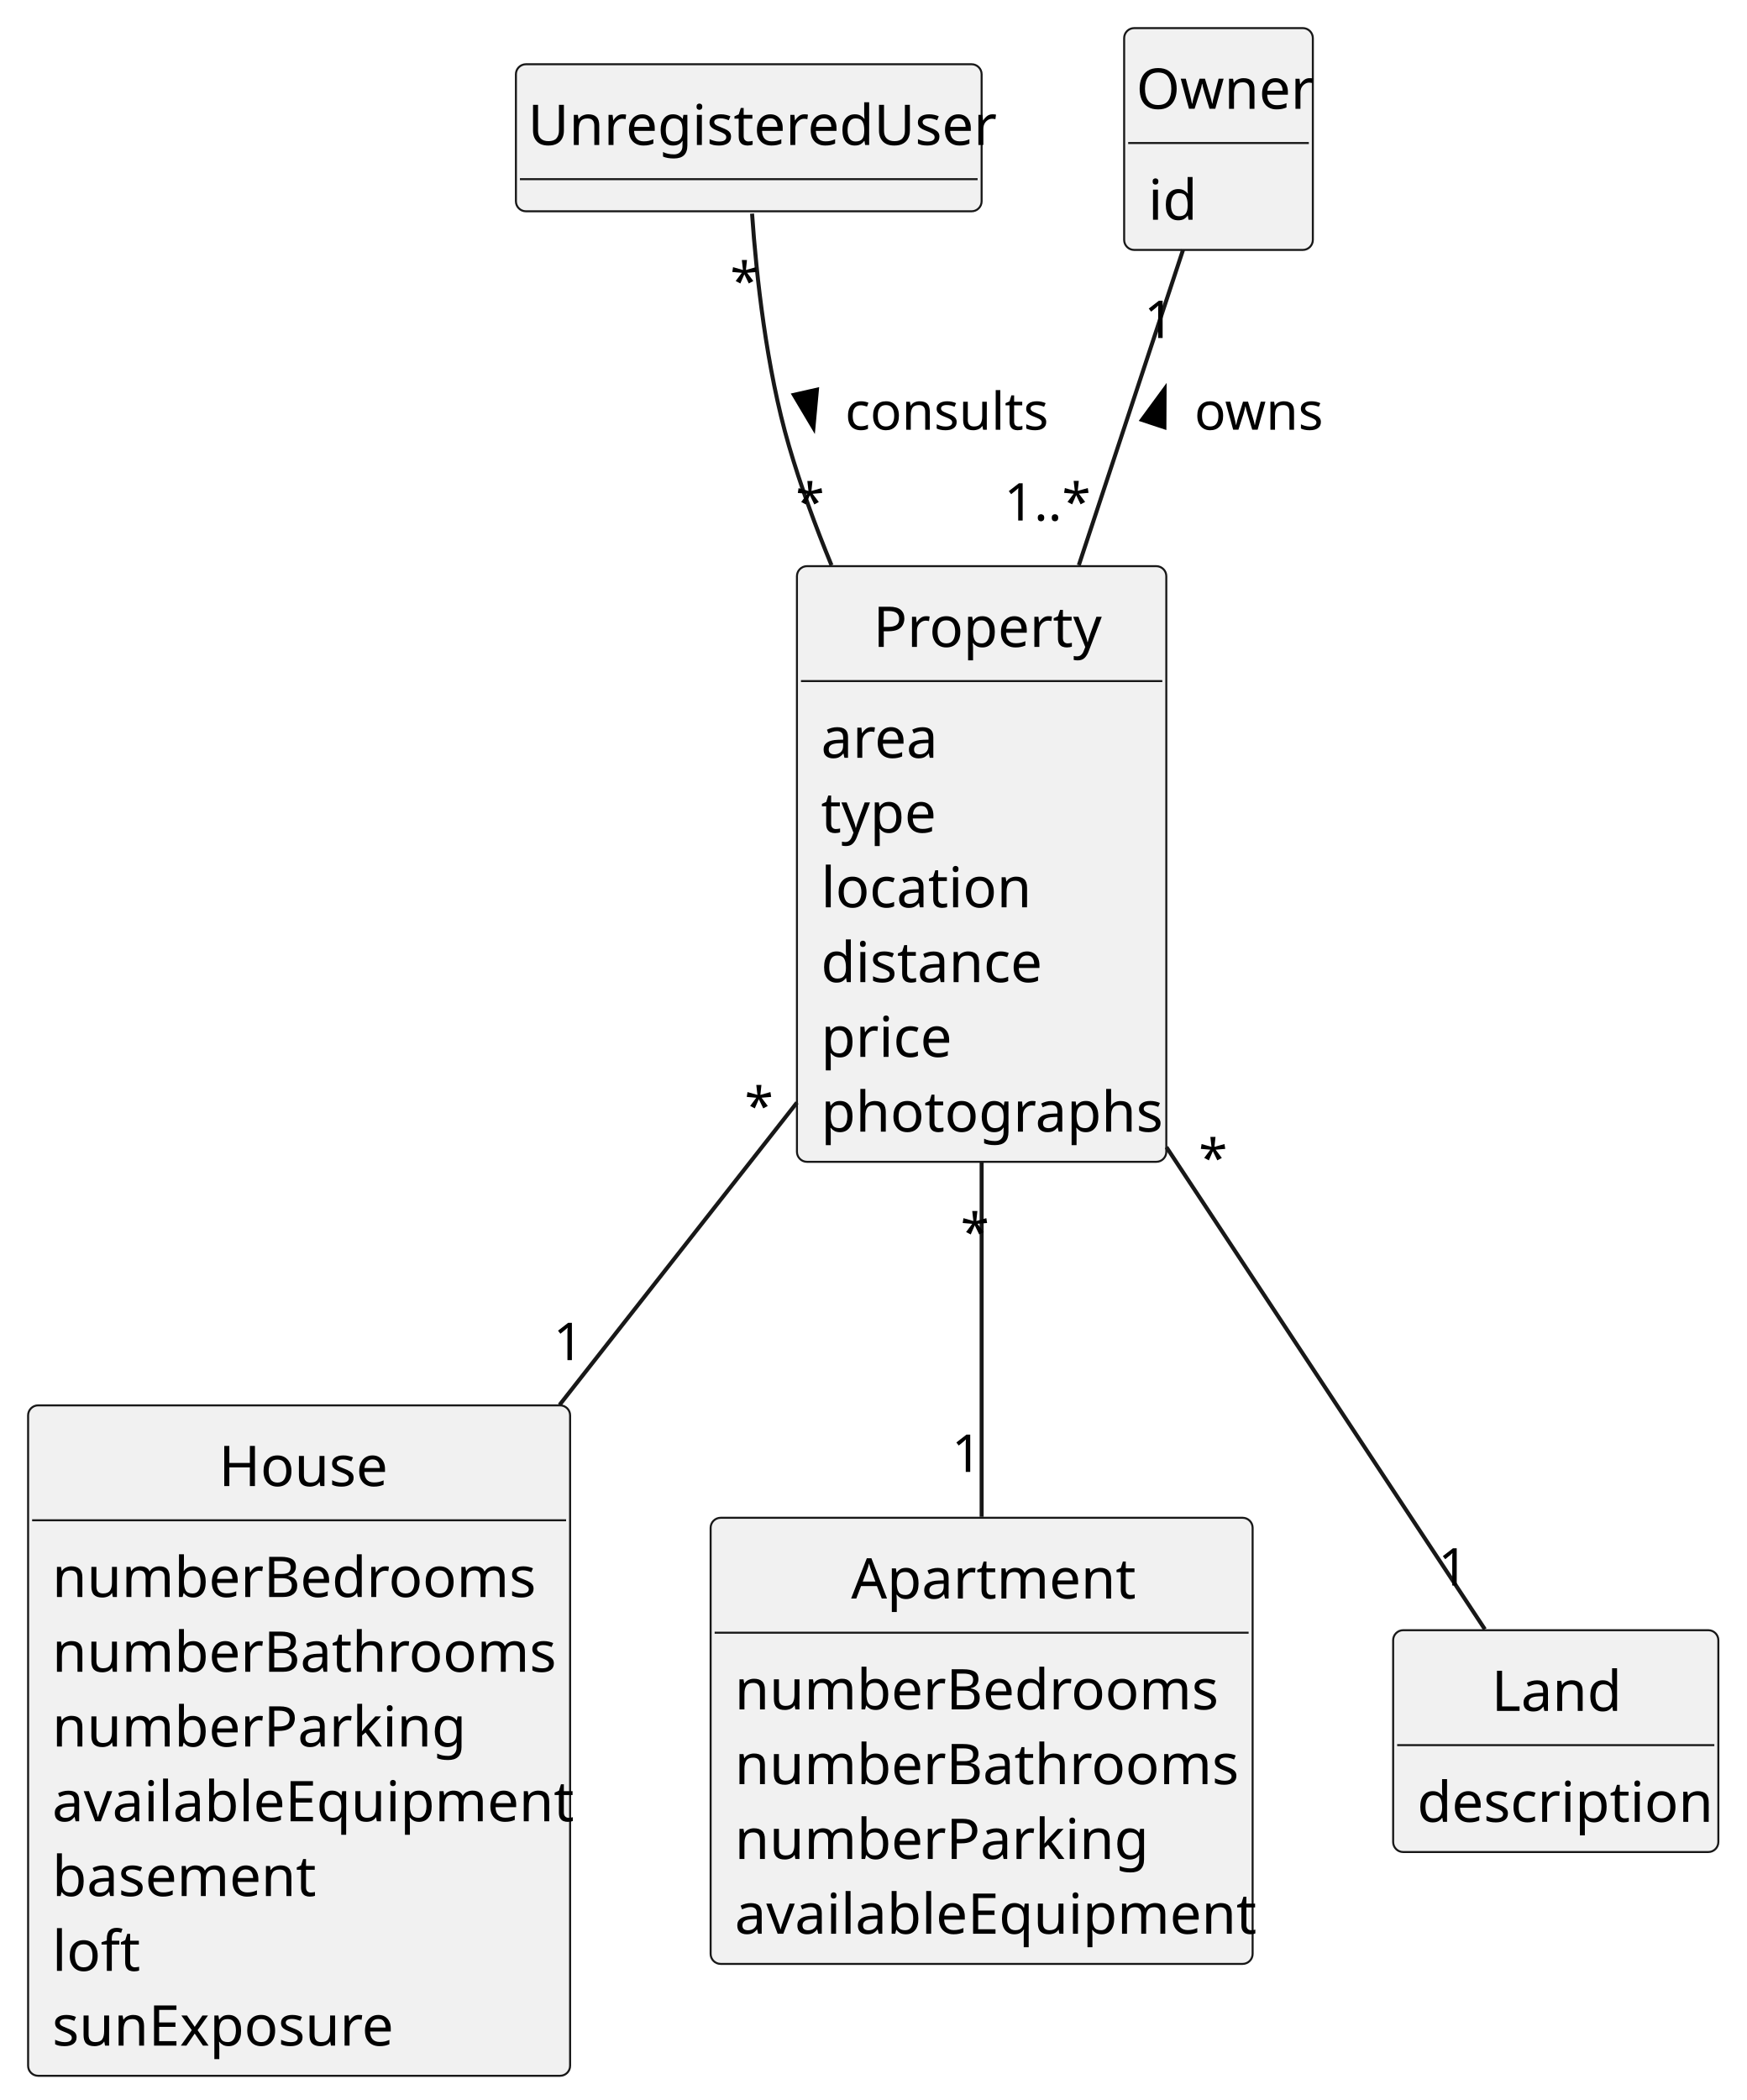
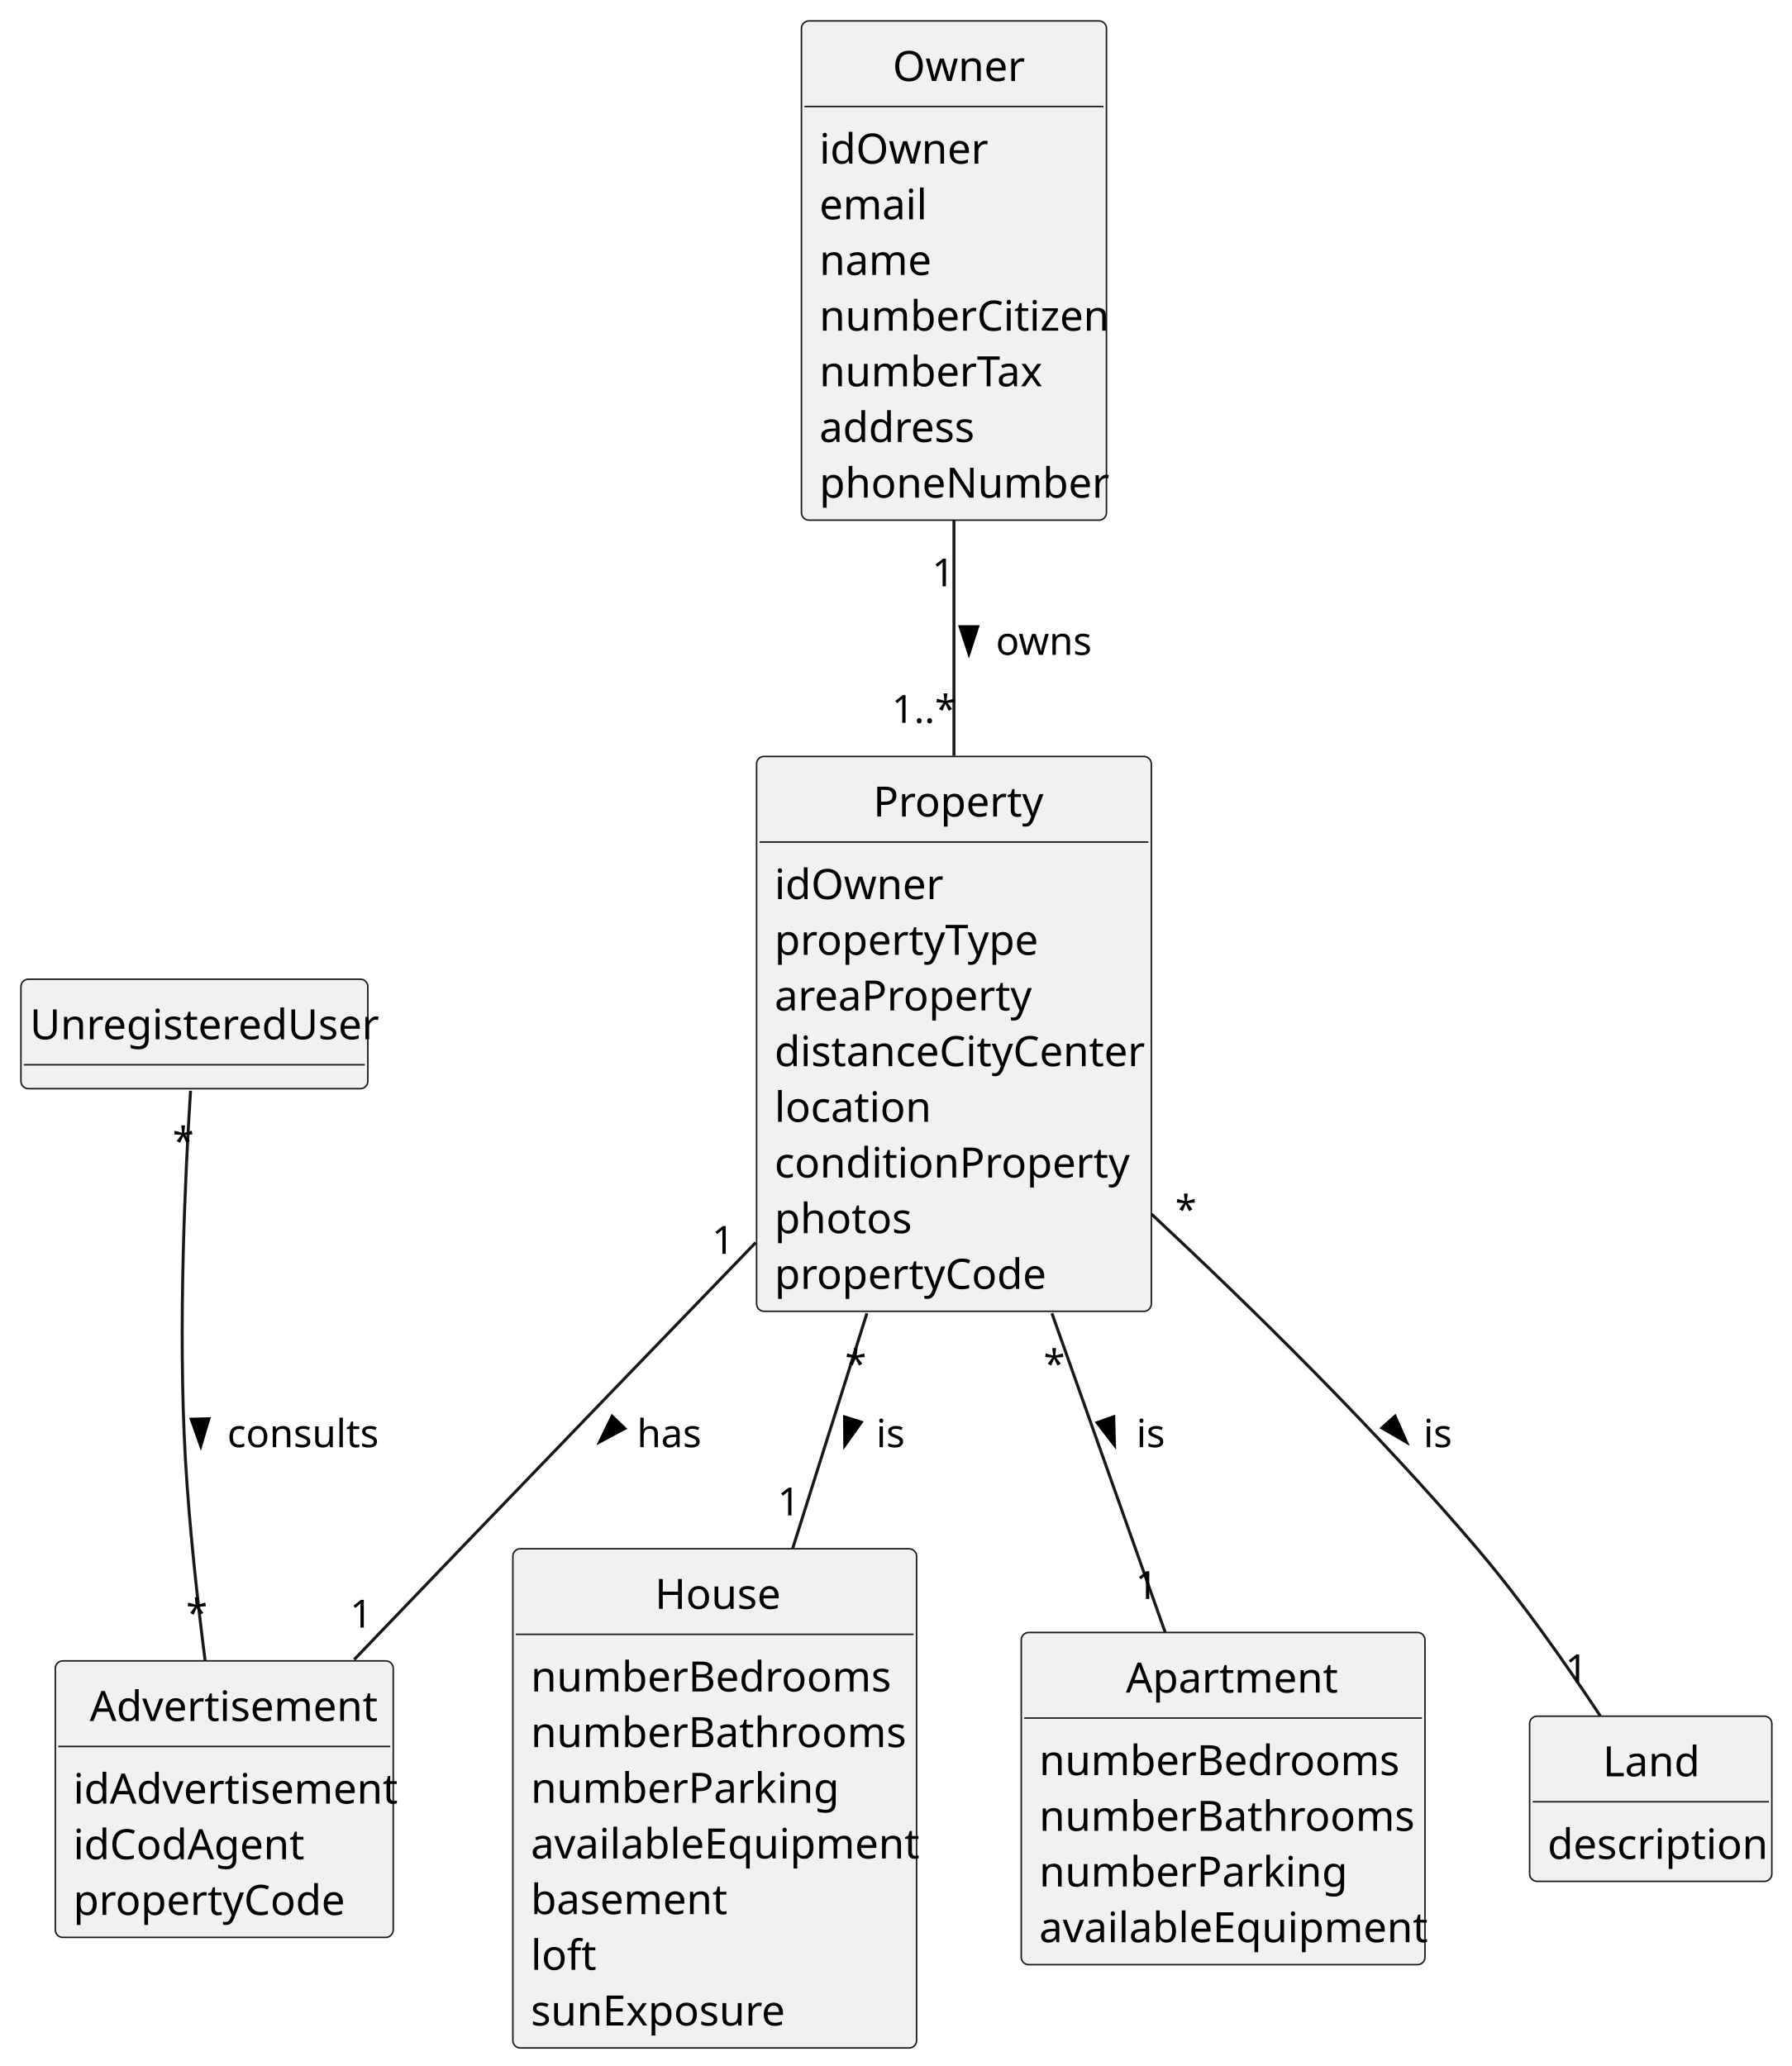
- <svg xmlns="http://www.w3.org/2000/svg" contentStyleType="text/css" height="523px" preserveAspectRatio="none" style="width:435px;height:523px;background:#FFFFFF;" version="1.1" viewBox="0 0 435 523" width="435px" zoomAndPan="magnify">
+ <svg xmlns="http://www.w3.org/2000/svg" contentStyleType="text/css" height="691px" preserveAspectRatio="none" style="width:599px;height:691px;background:#FFFFFF;" version="1.1" viewBox="0 0 599 691" width="599px" zoomAndPan="magnify">
  <defs />
  <g>
    <g id="elem_Property">
-       <rect codeLine="13" fill="#F1F1F1" height="148.348" id="Property" rx="2.5" ry="2.5" style="stroke:#181818;stroke-width:0.5;" width="92" x="198.5" y="141" />
-       <text fill="#000000" font-family="sans-serif" font-size="14" lengthAdjust="spacing" textLength="54" x="217.5" y="161.107">Property</text>
-       <line style="stroke:#181818;stroke-width:0.5;" x1="199.5" x2="289.5" y1="169.621" y2="169.621" />
-       <text fill="#000000" font-family="sans-serif" font-size="14" lengthAdjust="spacing" textLength="29" x="204.5" y="188.728">area</text>
-       <text fill="#000000" font-family="sans-serif" font-size="14" lengthAdjust="spacing" textLength="27" x="204.5" y="207.35">type</text>
-       <text fill="#000000" font-family="sans-serif" font-size="14" lengthAdjust="spacing" textLength="49" x="204.5" y="225.971">location</text>
-       <text fill="#000000" font-family="sans-serif" font-size="14" lengthAdjust="spacing" textLength="53" x="204.5" y="244.592">distance</text>
-       <text fill="#000000" font-family="sans-serif" font-size="14" lengthAdjust="spacing" textLength="31" x="204.5" y="263.213">price</text>
-       <text fill="#000000" font-family="sans-serif" font-size="14" lengthAdjust="spacing" textLength="80" x="204.5" y="281.834">photographs</text>
+       <rect codeLine="13" fill="#F1F1F1" height="185.59" id="Property" rx="2.5" ry="2.5" style="stroke:#181818;stroke-width:0.5;" width="132" x="253" y="253" />
+       <text fill="#000000" font-family="sans-serif" font-size="14" lengthAdjust="spacing" textLength="54" x="292" y="273.107">Property</text>
+       <line style="stroke:#181818;stroke-width:0.5;" x1="254" x2="384" y1="281.621" y2="281.621" />
+       <text fill="#000000" font-family="sans-serif" font-size="14" lengthAdjust="spacing" textLength="52" x="259" y="300.728">idOwner</text>
+       <text fill="#000000" font-family="sans-serif" font-size="14" lengthAdjust="spacing" textLength="85" x="259" y="319.35">propertyType</text>
+       <text fill="#000000" font-family="sans-serif" font-size="14" lengthAdjust="spacing" textLength="83" x="259" y="337.971">areaProperty</text>
+       <text fill="#000000" font-family="sans-serif" font-size="14" lengthAdjust="spacing" textLength="120" x="259" y="356.592">distanceCityCenter</text>
+       <text fill="#000000" font-family="sans-serif" font-size="14" lengthAdjust="spacing" textLength="49" x="259" y="375.213">location</text>
+       <text fill="#000000" font-family="sans-serif" font-size="14" lengthAdjust="spacing" textLength="111" x="259" y="393.834">conditionProperty</text>
+       <text fill="#000000" font-family="sans-serif" font-size="14" lengthAdjust="spacing" textLength="43" x="259" y="412.455">photos</text>
+       <text fill="#000000" font-family="sans-serif" font-size="14" lengthAdjust="spacing" textLength="87" x="259" y="431.076">propertyCode</text>
    </g>
    <g id="elem_UnregisteredUser">
-       <rect codeLine="22" fill="#F1F1F1" height="36.621" id="UnregisteredUser" rx="2.5" ry="2.5" style="stroke:#181818;stroke-width:0.5;" width="116" x="128.5" y="16" />
-       <text fill="#000000" font-family="sans-serif" font-size="14" lengthAdjust="spacing" textLength="110" x="131.5" y="36.107">UnregisteredUser</text>
-       <line style="stroke:#181818;stroke-width:0.5;" x1="129.5" x2="243.5" y1="44.621" y2="44.621" />
+       <rect codeLine="24" fill="#F1F1F1" height="36.621" id="UnregisteredUser" rx="2.5" ry="2.5" style="stroke:#181818;stroke-width:0.5;" width="116" x="7" y="327.5" />
+       <text fill="#000000" font-family="sans-serif" font-size="14" lengthAdjust="spacing" textLength="110" x="10" y="347.607">UnregisteredUser</text>
+       <line style="stroke:#181818;stroke-width:0.5;" x1="8" x2="122" y1="356.121" y2="356.121" />
    </g>
    <g id="elem_Owner">
-       <rect codeLine="24" fill="#F1F1F1" height="55.242" id="Owner" rx="2.5" ry="2.5" style="stroke:#181818;stroke-width:0.5;" width="47" x="280" y="7" />
-       <text fill="#000000" font-family="sans-serif" font-size="14" lengthAdjust="spacing" textLength="41" x="283" y="27.107">Owner</text>
-       <line style="stroke:#181818;stroke-width:0.5;" x1="281" x2="326" y1="35.621" y2="35.621" />
-       <text fill="#000000" font-family="sans-serif" font-size="14" lengthAdjust="spacing" textLength="11" x="286" y="54.728">id</text>
+       <rect codeLine="26" fill="#F1F1F1" height="166.969" id="Owner" rx="2.5" ry="2.5" style="stroke:#181818;stroke-width:0.5;" width="102" x="268" y="7" />
+       <text fill="#000000" font-family="sans-serif" font-size="14" lengthAdjust="spacing" textLength="41" x="298.5" y="27.107">Owner</text>
+       <line style="stroke:#181818;stroke-width:0.5;" x1="269" x2="369" y1="35.621" y2="35.621" />
+       <text fill="#000000" font-family="sans-serif" font-size="14" lengthAdjust="spacing" textLength="52" x="274" y="54.728">idOwner</text>
+       <text fill="#000000" font-family="sans-serif" font-size="14" lengthAdjust="spacing" textLength="33" x="274" y="73.35">email</text>
+       <text fill="#000000" font-family="sans-serif" font-size="14" lengthAdjust="spacing" textLength="35" x="274" y="91.971">name</text>
+       <text fill="#000000" font-family="sans-serif" font-size="14" lengthAdjust="spacing" textLength="90" x="274" y="110.592">numberCitizen</text>
+       <text fill="#000000" font-family="sans-serif" font-size="14" lengthAdjust="spacing" textLength="71" x="274" y="129.213">numberTax</text>
+       <text fill="#000000" font-family="sans-serif" font-size="14" lengthAdjust="spacing" textLength="51" x="274" y="147.834">address</text>
+       <text fill="#000000" font-family="sans-serif" font-size="14" lengthAdjust="spacing" textLength="89" x="274" y="166.455">phoneNumber</text>
    </g>
    <g id="elem_House">
-       <rect codeLine="28" fill="#F1F1F1" height="166.969" id="House" rx="2.5" ry="2.5" style="stroke:#181818;stroke-width:0.5;" width="135" x="7" y="350" />
-       <text fill="#000000" font-family="sans-serif" font-size="14" lengthAdjust="spacing" textLength="40" x="54.5" y="370.107">House</text>
-       <line style="stroke:#181818;stroke-width:0.5;" x1="8" x2="141" y1="378.621" y2="378.621" />
-       <text fill="#000000" font-family="sans-serif" font-size="14" lengthAdjust="spacing" textLength="112" x="13" y="397.728">numberBedrooms</text>
-       <text fill="#000000" font-family="sans-serif" font-size="14" lengthAdjust="spacing" textLength="116" x="13" y="416.35">numberBathrooms</text>
-       <text fill="#000000" font-family="sans-serif" font-size="14" lengthAdjust="spacing" textLength="96" x="13" y="434.971">numberParking</text>
-       <text fill="#000000" font-family="sans-serif" font-size="14" lengthAdjust="spacing" textLength="123" x="13" y="453.592">availableEquipment</text>
-       <text fill="#000000" font-family="sans-serif" font-size="14" lengthAdjust="spacing" textLength="62" x="13" y="472.213">basement</text>
-       <text fill="#000000" font-family="sans-serif" font-size="14" lengthAdjust="spacing" textLength="19" x="13" y="490.834">loft</text>
-       <text fill="#000000" font-family="sans-serif" font-size="14" lengthAdjust="spacing" textLength="82" x="13" y="509.455">sunExposure</text>
+       <rect codeLine="37" fill="#F1F1F1" height="166.969" id="House" rx="2.5" ry="2.5" style="stroke:#181818;stroke-width:0.5;" width="135" x="171.5" y="518" />
+       <text fill="#000000" font-family="sans-serif" font-size="14" lengthAdjust="spacing" textLength="40" x="219" y="538.107">House</text>
+       <line style="stroke:#181818;stroke-width:0.5;" x1="172.5" x2="305.5" y1="546.621" y2="546.621" />
+       <text fill="#000000" font-family="sans-serif" font-size="14" lengthAdjust="spacing" textLength="112" x="177.5" y="565.729">numberBedrooms</text>
+       <text fill="#000000" font-family="sans-serif" font-size="14" lengthAdjust="spacing" textLength="116" x="177.5" y="584.35">numberBathrooms</text>
+       <text fill="#000000" font-family="sans-serif" font-size="14" lengthAdjust="spacing" textLength="96" x="177.5" y="602.971">numberParking</text>
+       <text fill="#000000" font-family="sans-serif" font-size="14" lengthAdjust="spacing" textLength="123" x="177.5" y="621.592">availableEquipment</text>
+       <text fill="#000000" font-family="sans-serif" font-size="14" lengthAdjust="spacing" textLength="62" x="177.5" y="640.213">basement</text>
+       <text fill="#000000" font-family="sans-serif" font-size="14" lengthAdjust="spacing" textLength="19" x="177.5" y="658.834">loft</text>
+       <text fill="#000000" font-family="sans-serif" font-size="14" lengthAdjust="spacing" textLength="82" x="177.5" y="677.455">sunExposure</text>
    </g>
    <g id="elem_Apartment">
-       <rect codeLine="38" fill="#F1F1F1" height="111.106" id="Apartment" rx="2.5" ry="2.5" style="stroke:#181818;stroke-width:0.5;" width="135" x="177" y="378" />
-       <text fill="#000000" font-family="sans-serif" font-size="14" lengthAdjust="spacing" textLength="65" x="212" y="398.107">Apartment</text>
-       <line style="stroke:#181818;stroke-width:0.5;" x1="178" x2="311" y1="406.621" y2="406.621" />
-       <text fill="#000000" font-family="sans-serif" font-size="14" lengthAdjust="spacing" textLength="112" x="183" y="425.728">numberBedrooms</text>
-       <text fill="#000000" font-family="sans-serif" font-size="14" lengthAdjust="spacing" textLength="116" x="183" y="444.35">numberBathrooms</text>
-       <text fill="#000000" font-family="sans-serif" font-size="14" lengthAdjust="spacing" textLength="96" x="183" y="462.971">numberParking</text>
-       <text fill="#000000" font-family="sans-serif" font-size="14" lengthAdjust="spacing" textLength="123" x="183" y="481.592">availableEquipment</text>
+       <rect codeLine="47" fill="#F1F1F1" height="111.106" id="Apartment" rx="2.5" ry="2.5" style="stroke:#181818;stroke-width:0.5;" width="135" x="341.5" y="546" />
+       <text fill="#000000" font-family="sans-serif" font-size="14" lengthAdjust="spacing" textLength="65" x="376.5" y="566.107">Apartment</text>
+       <line style="stroke:#181818;stroke-width:0.5;" x1="342.5" x2="475.5" y1="574.621" y2="574.621" />
+       <text fill="#000000" font-family="sans-serif" font-size="14" lengthAdjust="spacing" textLength="112" x="347.5" y="593.729">numberBedrooms</text>
+       <text fill="#000000" font-family="sans-serif" font-size="14" lengthAdjust="spacing" textLength="116" x="347.5" y="612.35">numberBathrooms</text>
+       <text fill="#000000" font-family="sans-serif" font-size="14" lengthAdjust="spacing" textLength="96" x="347.5" y="630.971">numberParking</text>
+       <text fill="#000000" font-family="sans-serif" font-size="14" lengthAdjust="spacing" textLength="123" x="347.5" y="649.592">availableEquipment</text>
    </g>
    <g id="elem_Land">
-       <rect codeLine="45" fill="#F1F1F1" height="55.242" id="Land" rx="2.5" ry="2.5" style="stroke:#181818;stroke-width:0.5;" width="81" x="347" y="406" />
-       <text fill="#000000" font-family="sans-serif" font-size="14" lengthAdjust="spacing" textLength="32" x="371.5" y="426.107">Land</text>
-       <line style="stroke:#181818;stroke-width:0.5;" x1="348" x2="427" y1="434.621" y2="434.621" />
-       <text fill="#000000" font-family="sans-serif" font-size="14" lengthAdjust="spacing" textLength="69" x="353" y="453.728">description</text>
+       <rect codeLine="54" fill="#F1F1F1" height="55.242" id="Land" rx="2.5" ry="2.5" style="stroke:#181818;stroke-width:0.5;" width="81" x="511.5" y="574" />
+       <text fill="#000000" font-family="sans-serif" font-size="14" lengthAdjust="spacing" textLength="32" x="536" y="594.107">Land</text>
+       <line style="stroke:#181818;stroke-width:0.5;" x1="512.5" x2="591.5" y1="602.621" y2="602.621" />
+       <text fill="#000000" font-family="sans-serif" font-size="14" lengthAdjust="spacing" textLength="69" x="517.5" y="621.729">description</text>
    </g>
-     <g id="link_UnregisteredUser_Property">
-       <path codeLine="51" d="M187.32,53.2 C188.4,68.71 190.87,91.71 196.5,111 C199.37,120.85 203.06,130.95 207.11,140.78 " fill="none" id="UnregisteredUser-Property" style="stroke:#181818;stroke-width:1.0;" />
-       <polygon fill="#000000" points="202.602,106.522,203.475,97.052,197.742,98.348,202.602,106.522" style="stroke:#000000;stroke-width:1.0;" />
-       <text fill="#000000" font-family="sans-serif" font-size="13" lengthAdjust="spacing" textLength="49" x="210.5" y="107.028">consults</text>
-       <text fill="#000000" font-family="sans-serif" font-size="13" lengthAdjust="spacing" textLength="5" x="181.869" y="74.628">*</text>
-       <text fill="#000000" font-family="sans-serif" font-size="13" lengthAdjust="spacing" textLength="5" x="198.183" y="129.663">*</text>
+     <g id="elem_Advertisement">
+       <rect codeLine="58" fill="#F1F1F1" height="92.484" id="Advertisement" rx="2.5" ry="2.5" style="stroke:#181818;stroke-width:0.5;" width="113" x="18.5" y="555.5" />
+       <text fill="#000000" font-family="sans-serif" font-size="14" lengthAdjust="spacing" textLength="90" x="30" y="575.607">Advertisement</text>
+       <line style="stroke:#181818;stroke-width:0.5;" x1="19.5" x2="130.5" y1="584.121" y2="584.121" />
+       <text fill="#000000" font-family="sans-serif" font-size="14" lengthAdjust="spacing" textLength="101" x="24.5" y="603.229">idAdvertisement</text>
+       <text fill="#000000" font-family="sans-serif" font-size="14" lengthAdjust="spacing" textLength="74" x="24.5" y="621.85">idCodAgent</text>
+       <text fill="#000000" font-family="sans-serif" font-size="14" lengthAdjust="spacing" textLength="87" x="24.5" y="640.471">propertyCode</text>
+     </g>
+     <g id="link_UnregisteredUser_Advertisement">
+       <path codeLine="66" d="M63.72,364.82 C62.01,391.59 59.45,443.76 62,488 C63.28,510.28 65.98,534.92 68.59,555.44 " fill="none" id="UnregisteredUser-Advertisement" style="stroke:#181818;stroke-width:1.0;" />
+       <polygon fill="#000000" points="67.128,483.644,69.835,474.527,63.959,474.677,67.128,483.644" style="stroke:#000000;stroke-width:1.0;" />
+       <text fill="#000000" font-family="sans-serif" font-size="13" lengthAdjust="spacing" textLength="49" x="76" y="484.028">consults</text>
+       <text fill="#000000" font-family="sans-serif" font-size="13" lengthAdjust="spacing" textLength="5" x="57.704" y="386.281">*</text>
+       <text fill="#000000" font-family="sans-serif" font-size="13" lengthAdjust="spacing" textLength="5" x="62.226" y="544.099">*</text>
    </g>
    <g id="link_Owner_Property">
-       <path codeLine="52" d="M294.67,62.22 C287.79,83.04 277.9,112.97 268.71,140.76 " fill="none" id="Owner-Property" style="stroke:#181818;stroke-width:1.0;" />
-       <polygon fill="#000000" points="290.069,96.898,284.44,104.564,290.021,106.409,290.069,96.898" style="stroke:#000000;stroke-width:1.0;" />
-       <text fill="#000000" font-family="sans-serif" font-size="13" lengthAdjust="spacing" textLength="30" x="297.5" y="107.028">owns</text>
-       <text fill="#000000" font-family="sans-serif" font-size="13" lengthAdjust="spacing" textLength="7" x="284.973" y="84.177">1</text>
-       <text fill="#000000" font-family="sans-serif" font-size="13" lengthAdjust="spacing" textLength="20" x="250.109" y="129.641">1..*</text>
+       <path codeLine="67" d="M319,174.15 C319,199.29 319,227.08 319,252.81 " fill="none" id="Owner-Property" style="stroke:#181818;stroke-width:1.0;" />
+       <polygon fill="#000000" points="324,218.645,326.939,209.6,321.061,209.6,324,218.645" style="stroke:#000000;stroke-width:1.0;" />
+       <text fill="#000000" font-family="sans-serif" font-size="13" lengthAdjust="spacing" textLength="30" x="333" y="219.028">owns</text>
+       <text fill="#000000" font-family="sans-serif" font-size="13" lengthAdjust="spacing" textLength="7" x="311.699" y="196.111">1</text>
+       <text fill="#000000" font-family="sans-serif" font-size="13" lengthAdjust="spacing" textLength="20" x="298.203" y="241.763">1..*</text>
    </g>
    <g id="link_Property_Land">
-       <path codeLine="53" d="M290.53,285.69 C317.56,326.61 350.17,375.98 369.85,405.77 " fill="none" id="Property-Land" style="stroke:#181818;stroke-width:1.0;" />
-       <text fill="#000000" font-family="sans-serif" font-size="13" lengthAdjust="spacing" textLength="5" x="298.568" y="293.014">*</text>
-       <text fill="#000000" font-family="sans-serif" font-size="13" lengthAdjust="spacing" textLength="7" x="358.223" y="394.878">1</text>
+       <path codeLine="68" d="M385.05,406.06 C419.1,437.84 460.42,478.53 494,518 C509.09,535.74 524.15,557.31 535.15,573.95 " fill="none" id="Property-Land" style="stroke:#181818;stroke-width:1.0;" />
+       <polygon fill="#000000" points="470.332,482.373,466.495,473.671,462.113,477.589,470.332,482.373" style="stroke:#000000;stroke-width:1.0;" />
+       <text fill="#000000" font-family="sans-serif" font-size="13" lengthAdjust="spacing" textLength="10" x="476" y="484.028">is</text>
+       <text fill="#000000" font-family="sans-serif" font-size="13" lengthAdjust="spacing" textLength="5" x="392.976" y="409.091">*</text>
+       <text fill="#000000" font-family="sans-serif" font-size="13" lengthAdjust="spacing" textLength="7" x="523.444" y="562.647">1</text>
    </g>
    <g id="link_Property_Apartment">
-       <path codeLine="54" d="M244.5,289.3 C244.5,318.25 244.5,350.93 244.5,377.76 " fill="none" id="Property-Apartment" style="stroke:#181818;stroke-width:1.0;" />
-       <text fill="#000000" font-family="sans-serif" font-size="13" lengthAdjust="spacing" textLength="5" x="239.254" y="311.476">*</text>
-       <text fill="#000000" font-family="sans-serif" font-size="13" lengthAdjust="spacing" textLength="7" x="237.052" y="366.57">1</text>
+       <path codeLine="69" d="M351.75,439.24 C364.46,475.05 378.59,514.85 389.63,545.95 " fill="none" id="Property-Apartment" style="stroke:#181818;stroke-width:1.0;" />
+       <polygon fill="#000000" points="372.673,483.357,372.416,473.85,366.877,475.817,372.673,483.357" style="stroke:#000000;stroke-width:1.0;" />
+       <text fill="#000000" font-family="sans-serif" font-size="13" lengthAdjust="spacing" textLength="10" x="380" y="484.028">is</text>
+       <text fill="#000000" font-family="sans-serif" font-size="13" lengthAdjust="spacing" textLength="5" x="348.971" y="460.766">*</text>
+       <text fill="#000000" font-family="sans-serif" font-size="13" lengthAdjust="spacing" textLength="7" x="379.7" y="534.784">1</text>
    </g>
    <g id="link_Property_House">
-       <path codeLine="55" d="M198.5,274.59 C180.3,297.76 159.07,324.8 139.37,349.89 " fill="none" id="Property-House" style="stroke:#181818;stroke-width:1.0;" />
-       <text fill="#000000" font-family="sans-serif" font-size="13" lengthAdjust="spacing" textLength="5" x="185.467" y="280.075">*</text>
-       <text fill="#000000" font-family="sans-serif" font-size="13" lengthAdjust="spacing" textLength="7" x="137.836" y="338.729">1</text>
+       <path codeLine="70" d="M289.89,439.24 C281.76,465 272.98,492.83 265.04,517.99 " fill="none" id="Property-House" style="stroke:#181818;stroke-width:1.0;" />
+       <polygon fill="#000000" points="282.495,483.414,288.02,475.672,282.415,473.904,282.495,483.414" style="stroke:#000000;stroke-width:1.0;" />
+       <text fill="#000000" font-family="sans-serif" font-size="13" lengthAdjust="spacing" textLength="10" x="293" y="484.028">is</text>
+       <text fill="#000000" font-family="sans-serif" font-size="13" lengthAdjust="spacing" textLength="5" x="282.569" y="460.766">*</text>
+       <text fill="#000000" font-family="sans-serif" font-size="13" lengthAdjust="spacing" textLength="7" x="260.048" y="506.838">1</text>
+     </g>
+     <g id="link_Property_Advertisement">
+       <path codeLine="71" d="M252.7,415.59 C222.56,446.81 186.45,484.24 154,518 C142.46,530.01 129.98,543.02 118.43,555.08 " fill="none" id="Property-Advertisement" style="stroke:#181818;stroke-width:1.0;" />
+       <polygon fill="#000000" points="200.532,482.248,208.923,477.769,204.688,473.693,200.532,482.248" style="stroke:#000000;stroke-width:1.0;" />
+       <text fill="#000000" font-family="sans-serif" font-size="13" lengthAdjust="spacing" textLength="21" x="213" y="484.028">has</text>
+       <text fill="#000000" font-family="sans-serif" font-size="13" lengthAdjust="spacing" textLength="7" x="238.066" y="419.338">1</text>
+       <text fill="#000000" font-family="sans-serif" font-size="13" lengthAdjust="spacing" textLength="7" x="117.045" y="544.372">1</text>
    </g>
  </g>
</svg>
